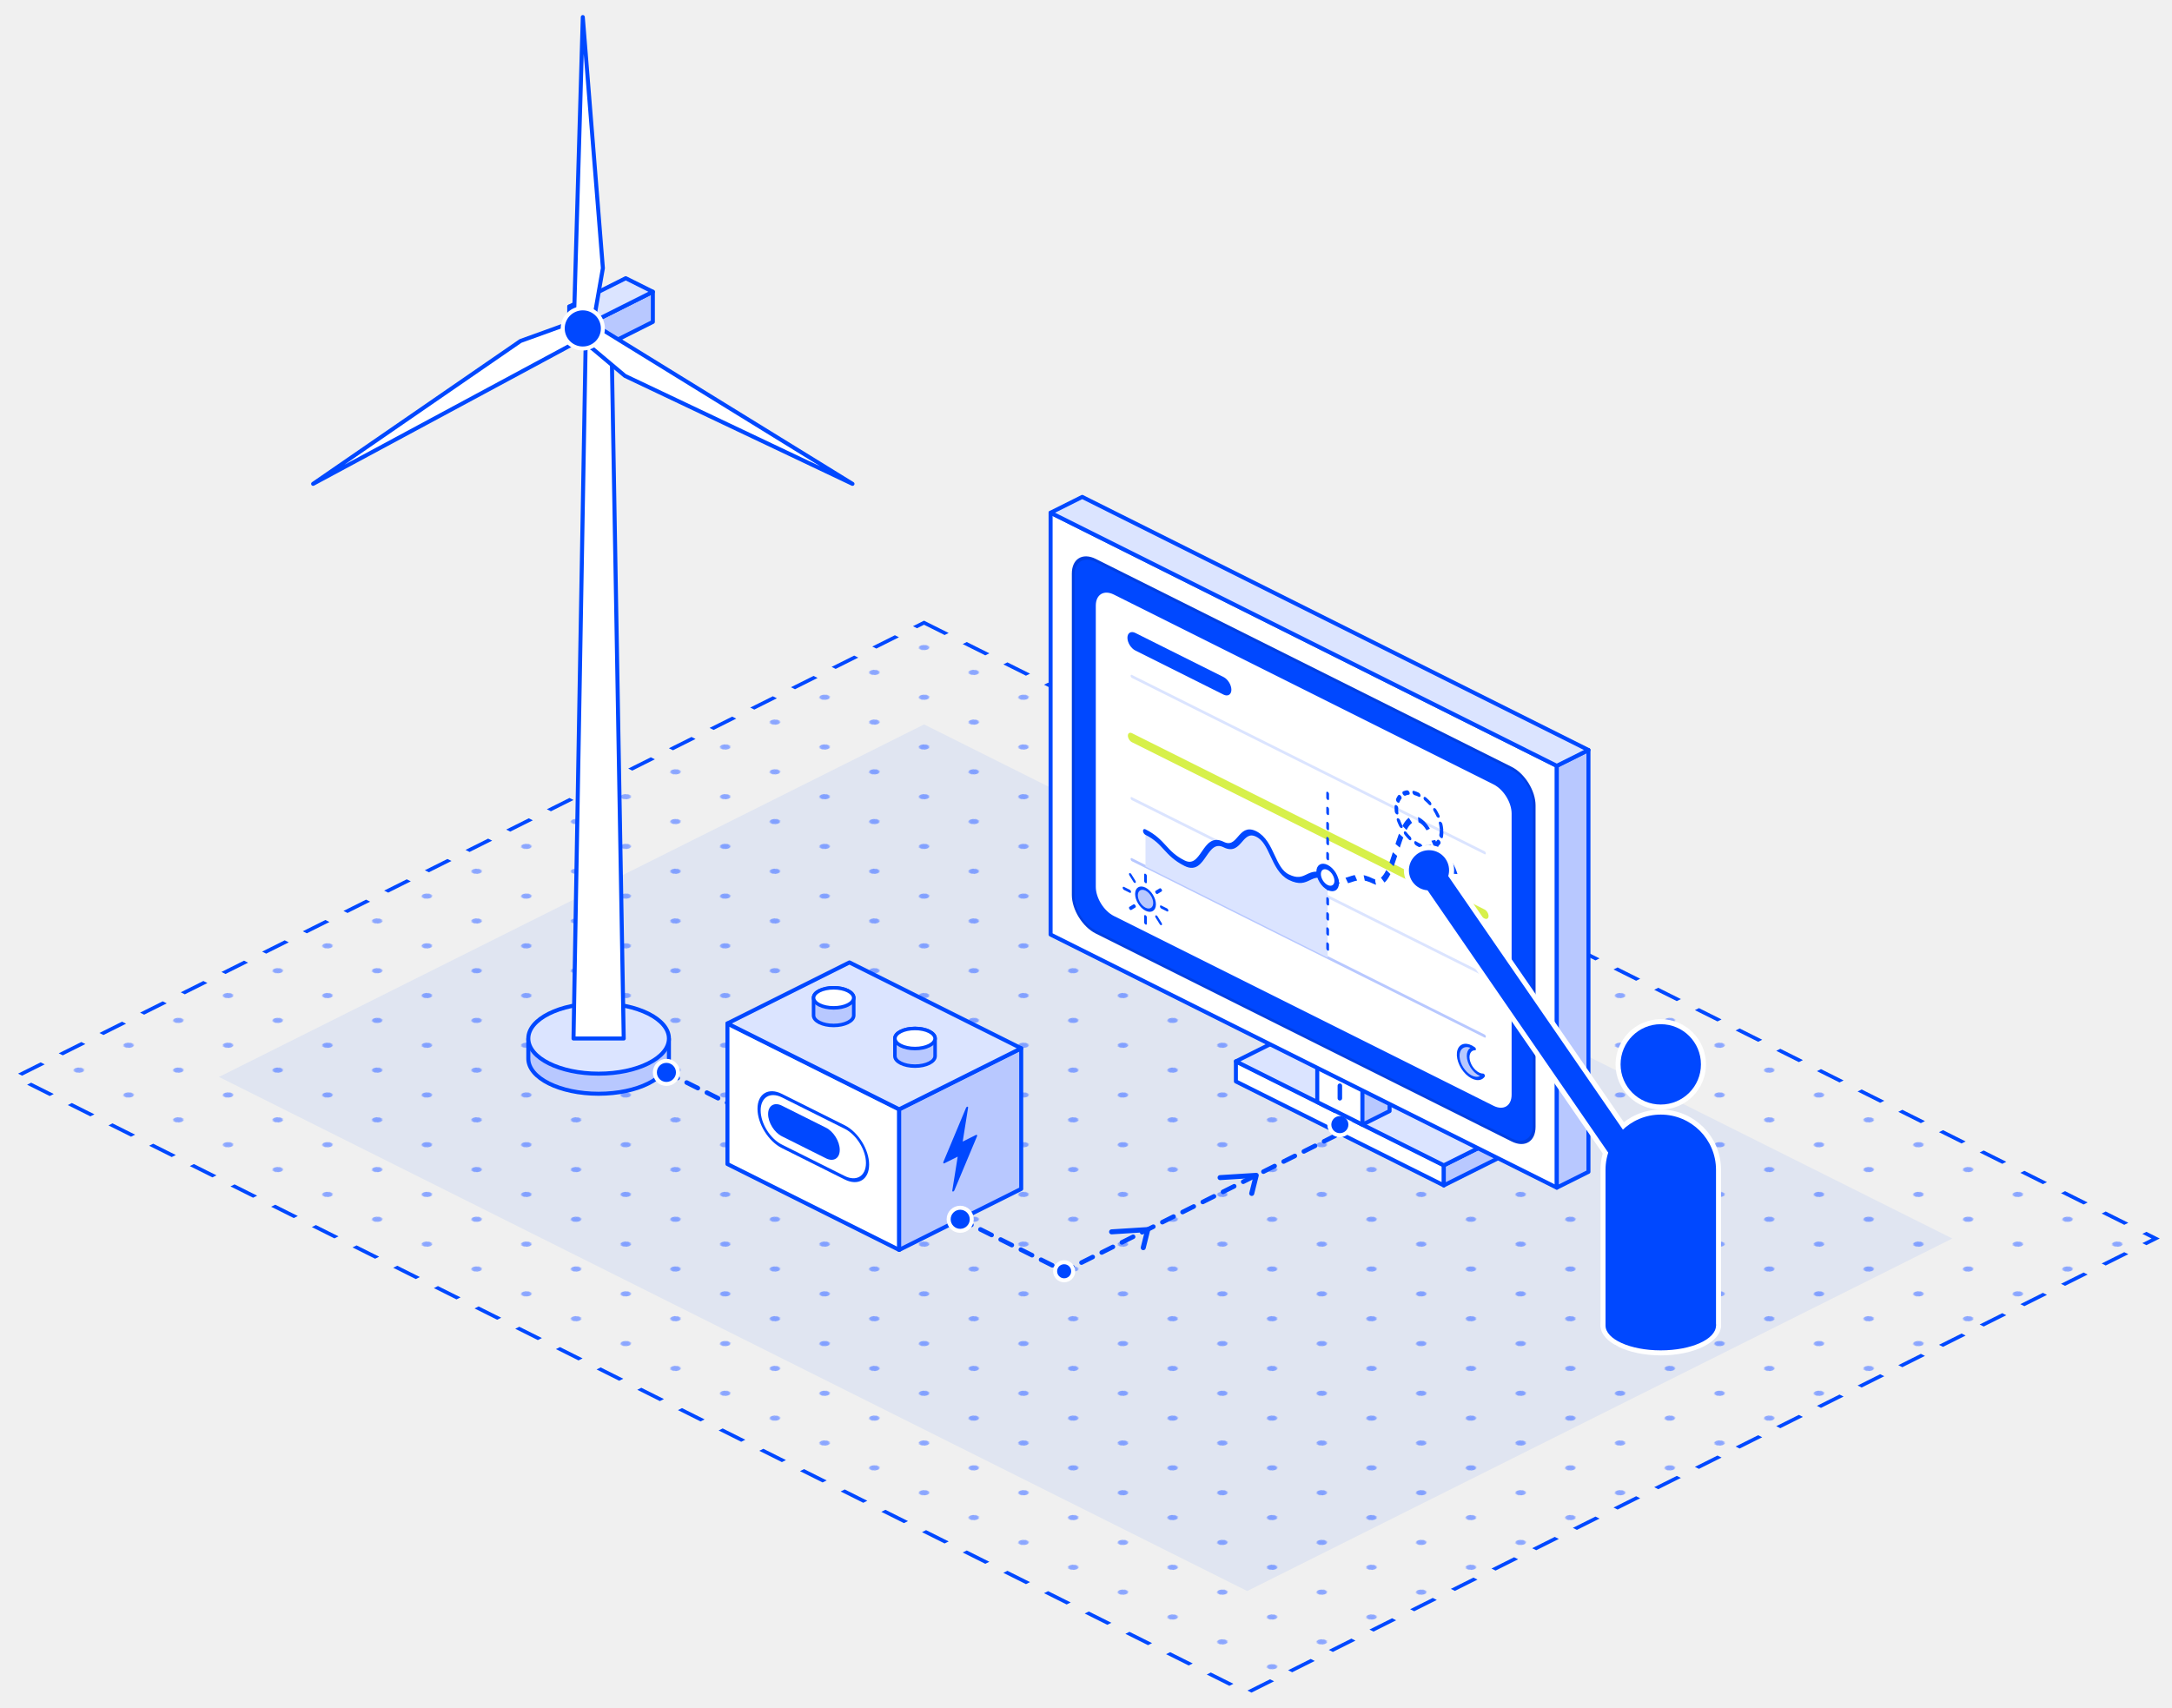
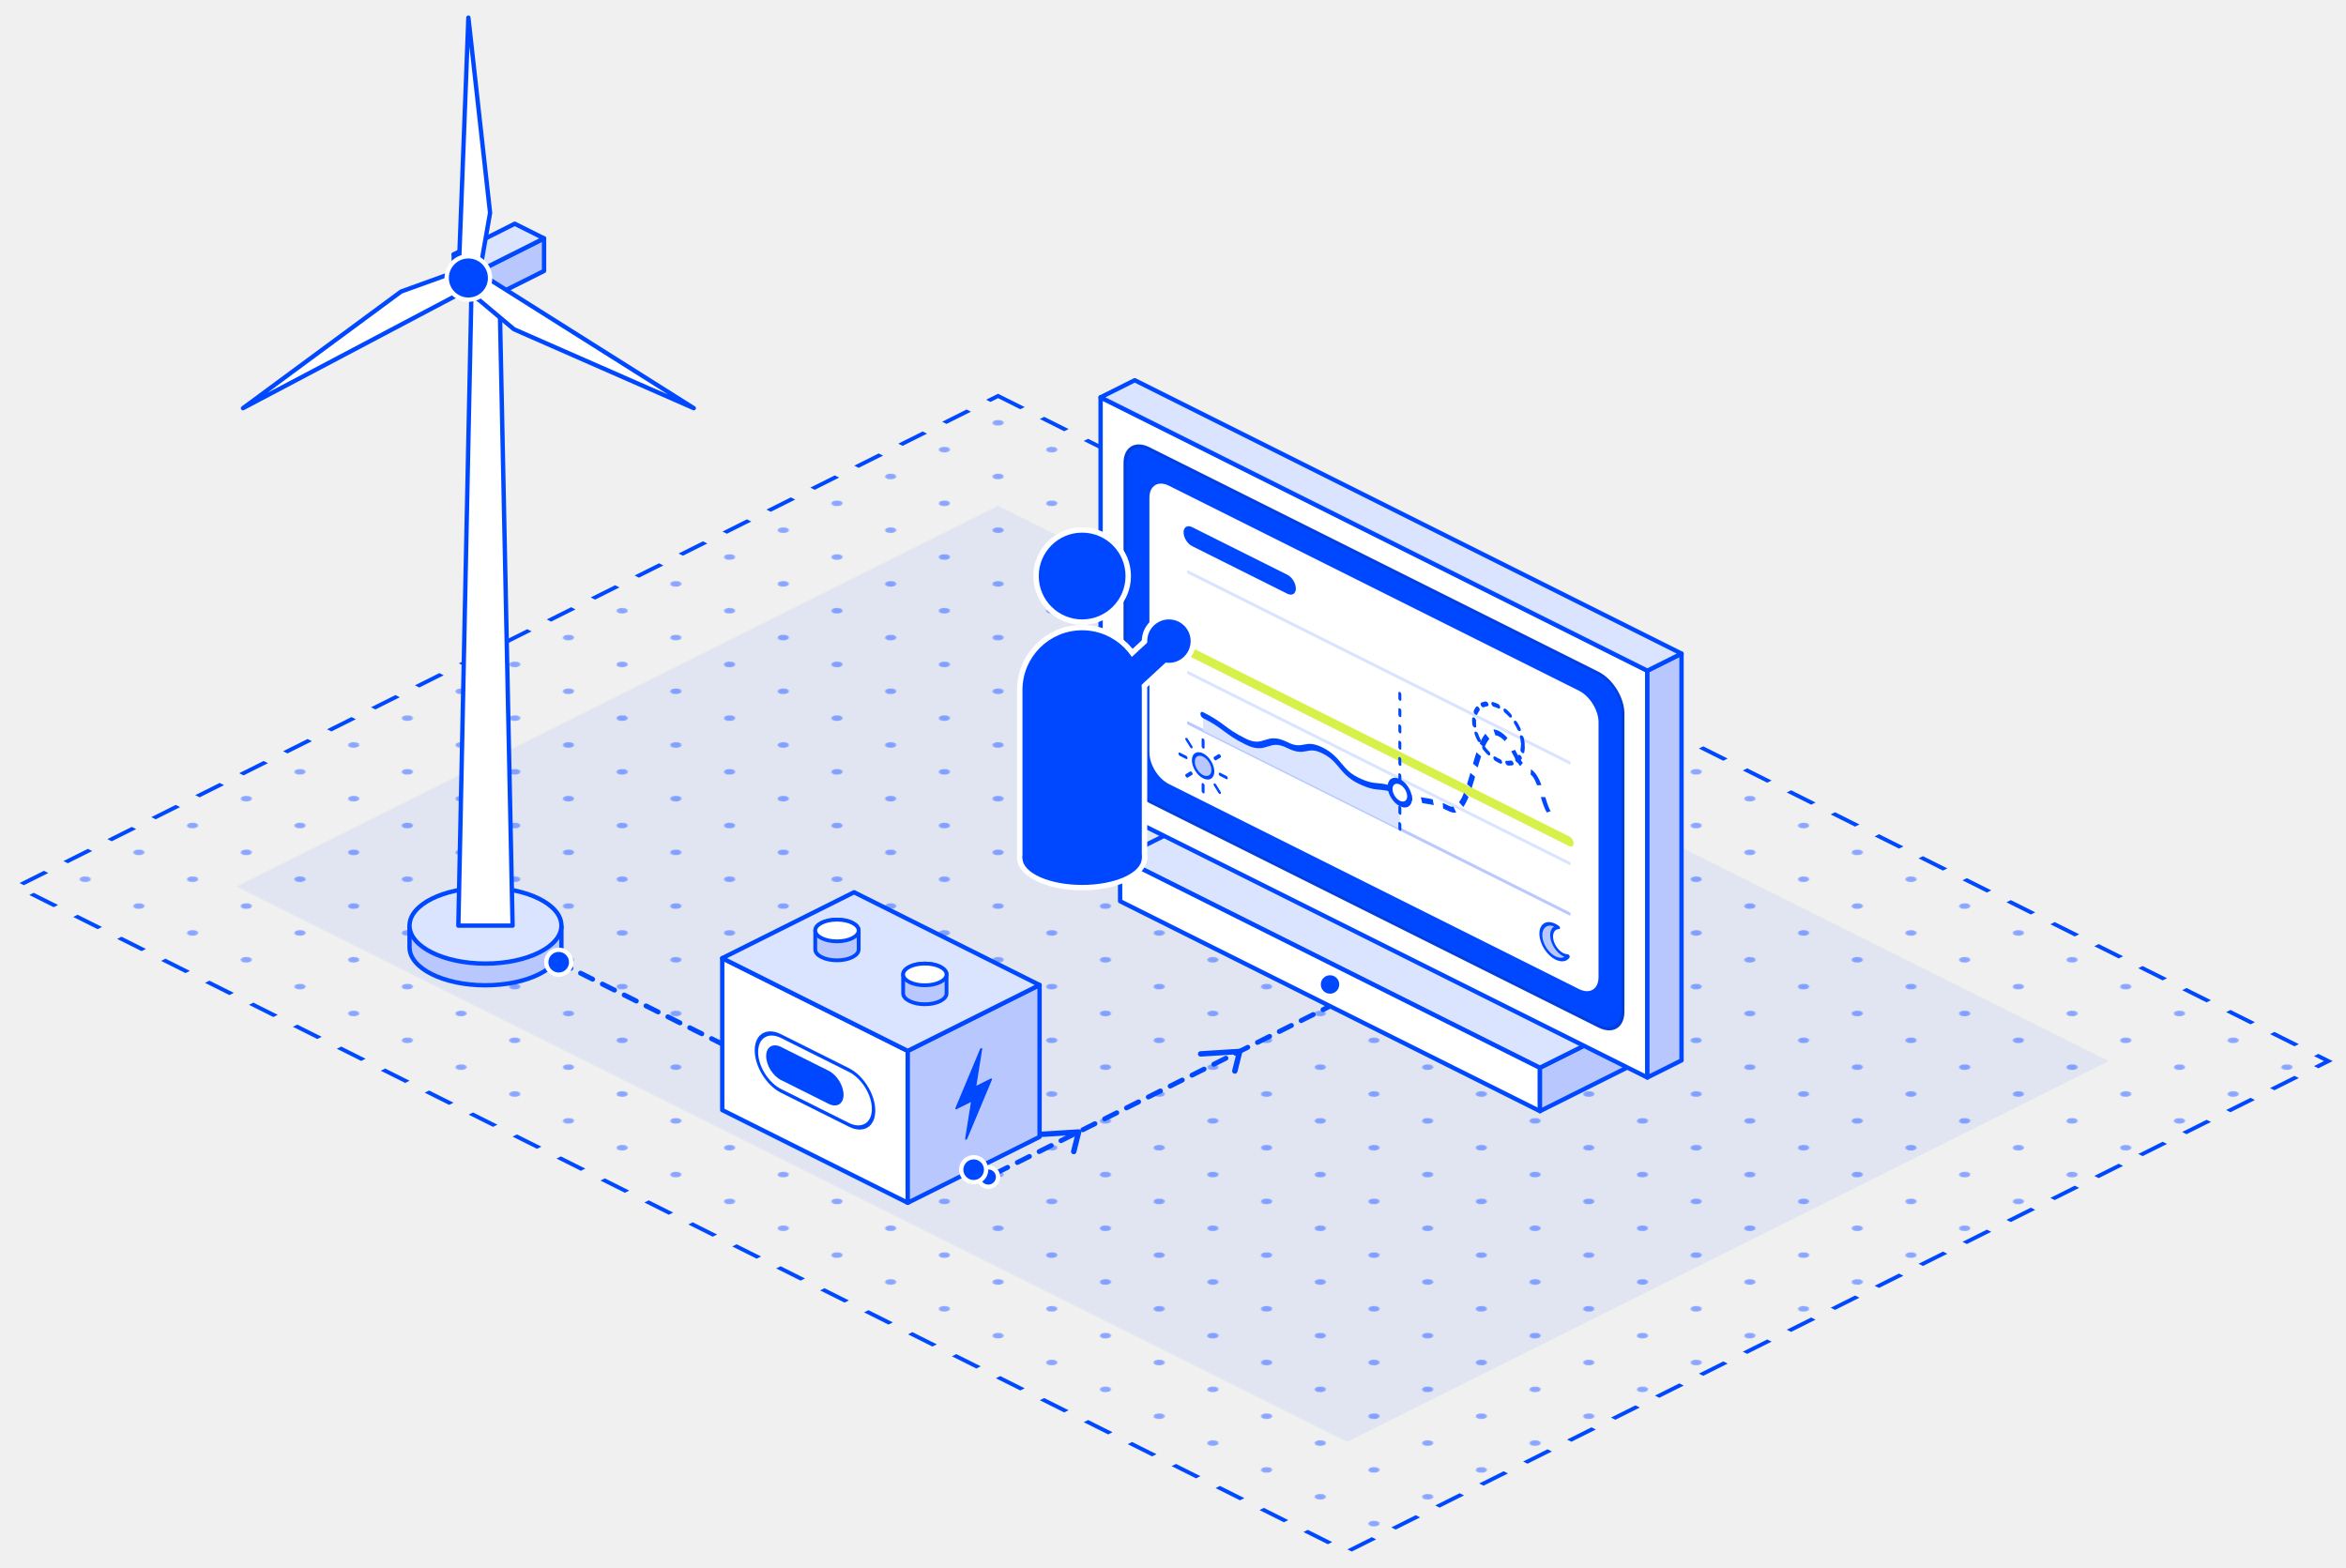
- <svg xmlns="http://www.w3.org/2000/svg" viewBox="-368 -248 865 680" role="img" aria-label="Isometric illustration for ClimateTech and energy product design. A tall white wind turbine, as on the expertise hub, stands on a dotted floor. One dashed line runs from its foot through a battery with a charge gauge and a lightning bolt, then on, with arrows, into the stand of a small monitor and up into its blue screen. The screen holds one day chart running from a sun to a moon: a solid line of measured readings stops at a now marker, and a dashed forecast climbs over a flat lime target line to a peak tonight, ringed in dots. A solid blue Tcules designer stands beside the monitor and points at that peak.">
+ <svg xmlns="http://www.w3.org/2000/svg" viewBox="-368 -146 865 578" role="img" aria-label="Isometric illustration for ClimateTech and energy product design. A white wind turbine, as on the expertise hub, stands on a dotted floor. One dashed line runs from its foot through a battery with a charge gauge and a lightning bolt, then on, with arrows, into a port on the low console of a monitor with a blue screen. The screen holds one day chart running from a sun to a moon: a solid line of measured readings stops at a now marker, and a dashed forecast climbs over a flat lime target line to a peak tonight, ringed in dots. A solid blue Tcules designer stands at the screen with a short arm raised, a hand resting on the lime target.">
  <defs>
    <pattern id="cte-dots" width="22" height="22" patternUnits="userSpaceOnUse">
      <circle cx="11" cy="11" r="1.6" fill="#8AA5FF" />
    </pattern>
  </defs>
  <g transform="matrix(0.9 0.45 -0.9 0.45 0 0)">
    <rect width="545" height="402" fill="url(#cte-dots)" />
    <rect width="545" height="402" fill="none" stroke="#0048FF" stroke-width="1.8" stroke-dasharray="10 8" />
    <rect x="45" y="45" width="455" height="312" fill="#0048FF" fill-opacity="0.07" />
  </g>
-   <path d="M-157.6 165.6 v8 a28 14 0 0 0 56 0 v-8" fill="#B8C8FF" stroke="#0048FF" stroke-width="1.6" stroke-linejoin="round" />
-   <ellipse cx="-129.6" cy="165.6" rx="28" ry="14" fill="#DBE4FF" stroke="#0048FF" stroke-width="1.6" />
-   <path d="M-139.6 165.6 L-134.6 -120.4 H-124.6 L-119.6 165.6 Z" fill="#FFFFFF" stroke="#0048FF" stroke-width="1.6" stroke-linejoin="round" />
-   <polygon points="-141.3,-113.9 -130.5,-108.5 -130.5,-120.5 -141.3,-125.9" fill="#FFFFFF" stroke="#0048FF" stroke-width="1.6" stroke-linejoin="round" />
-   <polygon points="-130.5,-108.5 -108,-119.8 -108,-131.8 -130.5,-120.5" fill="#B8C8FF" stroke="#0048FF" stroke-width="1.6" stroke-linejoin="round" />
-   <polygon points="-118.8,-137.2 -108,-131.8 -130.5,-120.5 -141.3,-125.9" fill="#DBE4FF" stroke="#0048FF" stroke-width="1.6" stroke-linejoin="round" />
-   <path d="M-139.4 -121.2 L-131.4 -121.2 L-127.9 -141.2 L-135.9 -241.2 Z" fill="#FFFFFF" stroke="#0048FF" stroke-width="1.6" stroke-linejoin="round" />
-   <path d="M-130.7 -118.3 L-134.7 -111.4 L-119.1 -98.3 L-28.5 -55.3 Z" fill="#FFFFFF" stroke="#0048FF" stroke-width="1.6" stroke-linejoin="round" />
-   <path d="M-137.6 -112.2 L-141.6 -119.1 L-160.7 -112.2 L-243.3 -55.3 Z" fill="#FFFFFF" stroke="#0048FF" stroke-width="1.6" stroke-linejoin="round" />
-   <circle cx="-135.9" cy="-117.2" r="8" fill="#0048FF" stroke="#FFFFFF" stroke-width="1.6" />
-   <path d="M-102.6 179.1 L-54 203.4" fill="none" stroke="#0048FF" stroke-width="1.8" stroke-dasharray="5 4" stroke-linecap="round" stroke-linejoin="round" />
-   <path d="M14.4 237.6 L55.8 258.3 L165.6 203.4" fill="none" stroke="#0048FF" stroke-width="1.8" stroke-dasharray="5 4" stroke-linecap="round" stroke-linejoin="round" />
+   <path d="M-217 195.3 v8 a28 14 0 0 0 56 0 v-8" fill="#B8C8FF" stroke="#0048FF" stroke-width="1.6" stroke-linejoin="round" />
+   <ellipse cx="-189" cy="195.3" rx="28" ry="14" fill="#DBE4FF" stroke="#0048FF" stroke-width="1.6" />
+   <path d="M-199 195.3 L-194 -46.7 H-184 L-179 195.3 Z" fill="#FFFFFF" stroke="#0048FF" stroke-width="1.6" stroke-linejoin="round" />
+   <polygon points="-200.7,-40.2 -189.9,-34.8 -189.9,-46.8 -200.7,-52.2" fill="#FFFFFF" stroke="#0048FF" stroke-width="1.6" stroke-linejoin="round" />
+   <polygon points="-189.9,-34.8 -167.4,-46.1 -167.4,-58.1 -189.9,-46.8" fill="#B8C8FF" stroke="#0048FF" stroke-width="1.6" stroke-linejoin="round" />
+   <polygon points="-178.2,-63.5 -167.4,-58.1 -189.9,-46.8 -200.7,-52.2" fill="#DBE4FF" stroke="#0048FF" stroke-width="1.6" stroke-linejoin="round" />
+   <path d="M-198.8 -47.5 L-190.8 -47.5 L-187.3 -67.5 L-195.3 -139.5 Z" fill="#FFFFFF" stroke="#0048FF" stroke-width="1.6" stroke-linejoin="round" />
+   <path d="M-190.1 -44.6 L-194.1 -37.7 L-178.5 -24.6 L-112.2 4.5 Z" fill="#FFFFFF" stroke="#0048FF" stroke-width="1.6" stroke-linejoin="round" />
+   <path d="M-197 -38.5 L-201 -45.4 L-220.1 -38.5 L-278.4 4.5 Z" fill="#FFFFFF" stroke="#0048FF" stroke-width="1.6" stroke-linejoin="round" />
+   <circle cx="-195.3" cy="-43.5" r="8" fill="#0048FF" stroke="#FFFFFF" stroke-width="1.6" />
+   <path d="M-162 208.8 L-77.4 251.1" fill="none" stroke="#0048FF" stroke-width="1.8" stroke-dasharray="5 4" stroke-linecap="round" stroke-linejoin="round" />
+   <path d="M-9 285.3 L-3.6 288 L122.4 225 L122.4 217" fill="none" stroke="#0048FF" stroke-width="1.8" stroke-dasharray="5 4" stroke-linecap="round" stroke-linejoin="round" />
+   <path d="M15.3 272.3 L29.7 271.4 L27.9 278.6" fill="none" stroke="#0048FF" stroke-width="2" stroke-linecap="round" stroke-linejoin="round" />
  <path d="M74.7 242.6 L89.1 241.7 L87.3 248.9" fill="none" stroke="#0048FF" stroke-width="2" stroke-linecap="round" stroke-linejoin="round" />
-   <path d="M117.9 221 L132.3 220.1 L130.5 227.3" fill="none" stroke="#0048FF" stroke-width="2" stroke-linecap="round" stroke-linejoin="round" />
-   <circle cx="-102.6" cy="179.1" r="4.6" fill="#0048FF" stroke="#FFFFFF" stroke-width="1.6" />
-   <circle cx="55.8" cy="258.3" r="3.6" fill="#0048FF" stroke="#FFFFFF" stroke-width="1.6" />
-   <polygon points="-78.3,215.6 -9.9,249.8 -9.9,193.8 -78.3,159.6" fill="#FFFFFF" stroke="#0048FF" stroke-width="1.6" stroke-linejoin="round" />
-   <polygon points="-9.9,249.8 38.7,225.5 38.7,169.5 -9.9,193.8" fill="#B8C8FF" stroke="#0048FF" stroke-width="1.6" stroke-linejoin="round" />
-   <polygon points="-29.7,135.3 38.7,169.5 -9.9,193.8 -78.3,159.6" fill="#DBE4FF" stroke="#0048FF" stroke-width="1.6" stroke-linejoin="round" />
-   <path d="M-44 156.4 v-7 a8 4 0 0 1 16 0 v7 a8 4 0 0 1 -16 0 Z" fill="#B8C8FF" stroke="#0048FF" stroke-width="1.4" stroke-linejoin="round" />
-   <ellipse cx="-36" cy="149.4" rx="8" ry="4" fill="#FFFFFF" stroke="#0048FF" stroke-width="1.4" />
-   <path d="M-11.6 172.6 v-7 a8 4 0 0 1 16 0 v7 a8 4 0 0 1 -16 0 Z" fill="#B8C8FF" stroke="#0048FF" stroke-width="1.4" stroke-linejoin="round" />
-   <ellipse cx="-3.6" cy="165.6" rx="8" ry="4" fill="#FFFFFF" stroke="#0048FF" stroke-width="1.4" />
-   <g transform="matrix(0.9 0.45 0 1 -78.3 159.6)">
+   <circle cx="-162" cy="208.8" r="4.6" fill="#0048FF" stroke="#FFFFFF" stroke-width="1.6" />
+   <circle cx="-3.6" cy="288" r="3.6" fill="#0048FF" stroke="#FFFFFF" stroke-width="1.6" />
+   <polygon points="-101.7,263.3 -33.3,297.5 -33.3,241.5 -101.7,207.3" fill="#FFFFFF" stroke="#0048FF" stroke-width="1.6" stroke-linejoin="round" />
+   <polygon points="-33.3,297.5 15.3,273.2 15.3,217.2 -33.3,241.5" fill="#B8C8FF" stroke="#0048FF" stroke-width="1.6" stroke-linejoin="round" />
+   <polygon points="-53.1,183 15.3,217.2 -33.3,241.5 -101.7,207.3" fill="#DBE4FF" stroke="#0048FF" stroke-width="1.6" stroke-linejoin="round" />
+   <path d="M-67.4 204.1 v-7 a8 4 0 0 1 16 0 v7 a8 4 0 0 1 -16 0 Z" fill="#B8C8FF" stroke="#0048FF" stroke-width="1.4" stroke-linejoin="round" />
+   <ellipse cx="-59.4" cy="197.1" rx="8" ry="4" fill="#FFFFFF" stroke="#0048FF" stroke-width="1.4" />
+   <path d="M-35 220.3 v-7 a8 4 0 0 1 16 0 v7 a8 4 0 0 1 -16 0 Z" fill="#B8C8FF" stroke="#0048FF" stroke-width="1.4" stroke-linejoin="round" />
+   <ellipse cx="-27" cy="213.3" rx="8" ry="4" fill="#FFFFFF" stroke="#0048FF" stroke-width="1.4" />
+   <g transform="matrix(0.9 0.45 0 1 -101.7 207.3)">
    <rect x="14" y="17.9" width="48" height="20.2" rx="10.1" fill="#FFFFFF" stroke="#0048FF" stroke-width="1.4" />
    <rect x="18" y="21.9" width="31.7" height="12.2" rx="6.1" fill="#0048FF" />
  </g>
-   <g transform="matrix(0.9 -0.45 0 1 -9.9 193.8)">
+   <g transform="matrix(0.9 -0.45 0 1 -33.3 241.5)">
    <path d="M30 13 L20 30 L26.5 30 L24 43 L34 26 L27.5 26 Z" fill="#0048FF" stroke="#0048FF" stroke-width="1" stroke-linejoin="round" />
  </g>
-   <circle cx="14.4" cy="237.6" r="4.6" fill="#0048FF" stroke="#FFFFFF" stroke-width="1.6" />
-   <polygon points="124.2,182.7 207,224.1 207,216.1 124.2,174.7" fill="#FFFFFF" stroke="#0048FF" stroke-width="1.6" stroke-linejoin="round" />
-   <polygon points="207,224.1 252,201.6 252,193.6 207,216.1" fill="#B8C8FF" stroke="#0048FF" stroke-width="1.6" stroke-linejoin="round" />
-   <polygon points="169.2,152.2 252,193.6 207,216.1 124.2,174.7" fill="#DBE4FF" stroke="#0048FF" stroke-width="1.6" stroke-linejoin="round" />
-   <circle cx="165.6" cy="199.9" r="4.2" fill="#0048FF" stroke="#FFFFFF" stroke-width="1.6" />
-   <polygon points="156.6,190.9 174.6,199.9 174.6,167.9 156.6,158.9" fill="#FFFFFF" stroke="#0048FF" stroke-width="1.6" stroke-linejoin="round" />
-   <polygon points="174.6,199.9 185.4,194.5 185.4,162.5 174.6,167.9" fill="#B8C8FF" stroke="#0048FF" stroke-width="1.6" stroke-linejoin="round" />
-   <polygon points="167.4,153.5 185.4,162.5 174.6,167.9 156.6,158.9" fill="#DBE4FF" stroke="#0048FF" stroke-width="1.6" stroke-linejoin="round" />
-   <path d="M165.6 189.4 L165.6 163.4" fill="none" stroke="#0048FF" stroke-width="1.8" stroke-dasharray="5 4" stroke-linecap="round" stroke-linejoin="round" />
-   <polygon points="50.4,124.2 252,225 252,57 50.4,-43.8" fill="#FFFFFF" stroke="#0048FF" stroke-width="1.6" stroke-linejoin="round" />
-   <polygon points="252,225 264.6,218.7 264.6,50.7 252,57" fill="#B8C8FF" stroke="#0048FF" stroke-width="1.6" stroke-linejoin="round" />
-   <polygon points="63,-50.1 264.6,50.7 252,57 50.4,-43.8" fill="#DBE4FF" stroke="#0048FF" stroke-width="1.6" stroke-linejoin="round" />
-   <g transform="matrix(0.9 0.45 0 1 50.4 -43.8)">
-     <rect x="10" y="10" width="204" height="148" rx="10" fill="#0048FF" stroke="#003EE0" stroke-width="1.2" />
+   <circle cx="-9" cy="285.3" r="4.6" fill="#0048FF" stroke="#FFFFFF" stroke-width="1.6" />
+   <polygon points="45,186.3 199.8,263.7 199.8,247.7 45,170.3" fill="#FFFFFF" stroke="#0048FF" stroke-width="1.6" stroke-linejoin="round" />
+   <polygon points="199.8,263.7 235.8,245.7 235.8,229.7 199.8,247.7" fill="#B8C8FF" stroke="#0048FF" stroke-width="1.6" stroke-linejoin="round" />
+   <polygon points="81,152.3 235.8,229.7 199.8,247.7 45,170.3" fill="#DBE4FF" stroke="#0048FF" stroke-width="1.6" stroke-linejoin="round" />
+   <circle cx="122.4" cy="217" r="4.2" fill="#0048FF" stroke="#FFFFFF" stroke-width="1.6" />
+   <polygon points="37.8,150.5 239.4,251.3 239.4,101.3 37.8,0.5" fill="#FFFFFF" stroke="#0048FF" stroke-width="1.6" stroke-linejoin="round" />
+   <polygon points="239.4,251.3 252,245 252,95 239.4,101.3" fill="#B8C8FF" stroke="#0048FF" stroke-width="1.6" stroke-linejoin="round" />
+   <polygon points="50.4,-5.8 252,95 239.4,101.3 37.8,0.5" fill="#DBE4FF" stroke="#0048FF" stroke-width="1.6" stroke-linejoin="round" />
+   <g transform="matrix(0.9 0.45 0 1 37.8 0.5)">
+     <rect x="10" y="10" width="204" height="130" rx="10" fill="#0048FF" stroke="#003EE0" stroke-width="1.2" />
    <g transform="translate(10 10)">
-       <rect x="10" y="10" width="184" height="128" rx="8" fill="#FFFFFF" />
+       <rect x="10" y="10" width="184" height="110" rx="8" fill="#FFFFFF" />
      <rect x="24" y="21" width="46" height="7" rx="3.5" fill="#0048FF" />
-       <path d="M26 87.7 H182" stroke="#DBE4FF" stroke-width="1.2" stroke-linecap="round" />
-       <path d="M26 39 H182" stroke="#DBE4FF" stroke-width="1.2" stroke-linecap="round" />
-       <path d="M26 112 H182" stroke="#B8C8FF" stroke-width="1.2" stroke-linecap="round" />
-       <path d="M32 98.3 C40.6 98.3 40.6 102.9 49.3 102.9 C57.9 102.9 57.9 87.7 66.6 87.7 C73.8 87.7 73.8 77 81 77 C88.2 77 88.2 87.7 95.4 87.7 C104 87.7 104 80.1 112.6 80.1 L112.6 112 L32 112 Z" fill="#DBE4FF" />
-       <path d="M26 63.4 H182" stroke="#D7F04A" stroke-width="3.6" stroke-linecap="round" />
-       <path d="M112.6 80.1 C122.7 80.1 122.7 72.5 132.8 72.5 C142.9 72.5 142.9 39 153 39 C159.4 39 159.4 49.7 165.9 49.7 C171 49.7 171 69.4 176 69.4" fill="none" stroke="#0048FF" stroke-width="2" stroke-dasharray="5 4" stroke-linecap="butt" />
-       <path d="M32 98.3 C40.6 98.3 40.6 102.9 49.3 102.9 C57.9 102.9 57.9 87.7 66.6 87.7 C73.8 87.7 73.8 77 81 77 C88.2 77 88.2 87.7 95.4 87.7 C104 87.7 104 80.1 112.6 80.1" fill="none" stroke="#0048FF" stroke-width="2.2" stroke-linecap="round" stroke-linejoin="round" />
-       <path d="M112.6 46.6 V112" stroke="#0048FF" stroke-width="1.2" stroke-dasharray="2 4" stroke-linecap="round" />
-       <circle cx="112.6" cy="80.1" r="4" fill="#FFFFFF" stroke="#0048FF" stroke-width="2" />
-       <circle cx="153" cy="39" r="10" fill="none" stroke="#0048FF" stroke-width="1.6" stroke-dasharray="2 3" stroke-linecap="round" />
-       <circle cx="32" cy="125" r="4" fill="#B8C8FF" stroke="#0048FF" stroke-width="1.2" />
-       <path d="M39 125 L41.5 125 M36.9 129.9 L38.7 131.7 M32 132 L32 134.5 M27.1 129.9 L25.3 131.7 M25 125 L22.5 125 M27.1 120.1 L25.3 118.3 M32 118 L32 115.5 M36.9 120.1 L38.7 118.3" stroke="#0048FF" stroke-width="1.2" stroke-linecap="round" />
-       <path d="M177.6 119 A6 6 0 1 0 181.6 127.8 A4.8 4.8 0 0 1 177.6 119 Z" fill="#B8C8FF" stroke="#0048FF" stroke-width="1.2" stroke-linejoin="round" />
+       <path d="M26 75.4 H182" stroke="#DBE4FF" stroke-width="1.2" stroke-linecap="round" />
+       <path d="M26 38.3 H182" stroke="#DBE4FF" stroke-width="1.2" stroke-linecap="round" />
+       <path d="M26 94 H182" stroke="#B8C8FF" stroke-width="1.2" stroke-linecap="round" />
+       <path d="M32 88.3 C40.6 88.3 40.6 90.2 49.3 90.2 C57.9 90.2 57.9 83.8 66.6 83.8 C73.8 83.8 73.8 79.3 81 79.3 C88.2 79.3 88.2 83.8 95.4 83.8 C104 83.8 104 80.6 112.6 80.6 L112.6 94 L32 94 Z" fill="#DBE4FF" />
+       <path d="M18 67.3 H182" stroke="#D7F04A" stroke-width="3.6" stroke-linecap="round" />
+       <path d="M112.6 80.6 C122.7 80.6 122.7 77.4 132.8 77.4 C142.9 77.4 142.9 40.6 153 40.6 C159.4 40.6 159.4 48.8 165.9 48.8 C171 48.8 171 61.5 176 61.5" fill="none" stroke="#0048FF" stroke-width="2" stroke-dasharray="5 4" stroke-linecap="butt" />
+       <path d="M32 88.3 C40.6 88.3 40.6 90.2 49.3 90.2 C57.9 90.2 57.9 83.8 66.6 83.8 C73.8 83.8 73.8 79.3 81 79.3 C88.2 79.3 88.2 83.8 95.4 83.8 C104 83.8 104 80.6 112.6 80.6" fill="none" stroke="#0048FF" stroke-width="2.2" stroke-linecap="round" stroke-linejoin="round" />
+       <path d="M112.6 44.1 V94" stroke="#0048FF" stroke-width="1.2" stroke-dasharray="2 4" stroke-linecap="round" />
+       <circle cx="112.6" cy="80.6" r="4" fill="#FFFFFF" stroke="#0048FF" stroke-width="2" />
+       <circle cx="153" cy="40.6" r="10" fill="none" stroke="#0048FF" stroke-width="1.6" stroke-dasharray="2 3" stroke-linecap="round" />
+       <circle cx="32" cy="107" r="4" fill="#B8C8FF" stroke="#0048FF" stroke-width="1.2" />
+       <path d="M39 107 L41.5 107 M36.9 111.9 L38.7 113.7 M32 114 L32 116.5 M27.1 111.9 L25.3 113.7 M25 107 L22.5 107 M27.1 102.1 L25.3 100.3 M32 100 L32 97.5 M36.9 102.1 L38.7 100.3" stroke="#0048FF" stroke-width="1.2" stroke-linecap="round" />
+       <path d="M177.6 101 A6 6 0 1 0 181.6 109.8 A4.8 4.8 0 0 1 177.6 101 Z" fill="#B8C8FF" stroke="#0048FF" stroke-width="1.2" stroke-linejoin="round" />
    </g>
  </g>
-   <path d="M271.4 279.9 V217.9 A22 22 0 0 1 315.4 217.9 V279.9 Z" fill="#FFFFFF" stroke="#FFFFFF" stroke-width="4" stroke-linejoin="round" />
-   <ellipse cx="293.4" cy="279.9" rx="24" ry="11.9" fill="#FFFFFF" />
-   <circle cx="293.4" cy="175.9" r="18" fill="#FFFFFF" />
-   <path d="M287.4 223.9 L201.1 98.6" stroke="#FFFFFF" stroke-width="14" stroke-linecap="round" />
-   <circle cx="201.1" cy="98.6" r="10" fill="#FFFFFF" />
-   <path d="M271.4 279.9 V217.9 A22 22 0 0 1 315.4 217.9 V279.9 Z" fill="#0048FF" />
-   <ellipse cx="293.4" cy="279.9" rx="22" ry="9.9" fill="#0048FF" />
-   <circle cx="293.4" cy="175.9" r="16" fill="#0048FF" />
-   <path d="M287.4 223.9 L201.1 98.6" stroke="#0048FF" stroke-width="10" stroke-linecap="round" />
-   <circle cx="201.1" cy="98.6" r="8" fill="#0048FF" />
+   <path d="M9 170.4 V108.4 A22 22 0 0 1 53 108.4 V170.4 Z" fill="#FFFFFF" stroke="#FFFFFF" stroke-width="4" stroke-linejoin="round" />
+   <ellipse cx="31" cy="170.4" rx="24" ry="11.9" fill="#FFFFFF" />
+   <circle cx="31" cy="66.4" r="18" fill="#FFFFFF" />
+   <path d="M37 114.4 L63 90.4" stroke="#FFFFFF" stroke-width="14" stroke-linecap="round" />
+   <circle cx="63" cy="90.4" r="10" fill="#FFFFFF" />
+   <path d="M9 170.4 V108.4 A22 22 0 0 1 53 108.4 V170.4 Z" fill="#0048FF" />
+   <ellipse cx="31" cy="170.4" rx="22" ry="9.9" fill="#0048FF" />
+   <circle cx="31" cy="66.4" r="16" fill="#0048FF" />
+   <path d="M37 114.4 L63 90.4" stroke="#0048FF" stroke-width="10" stroke-linecap="round" />
+   <circle cx="63" cy="90.4" r="8" fill="#0048FF" />
</svg>
